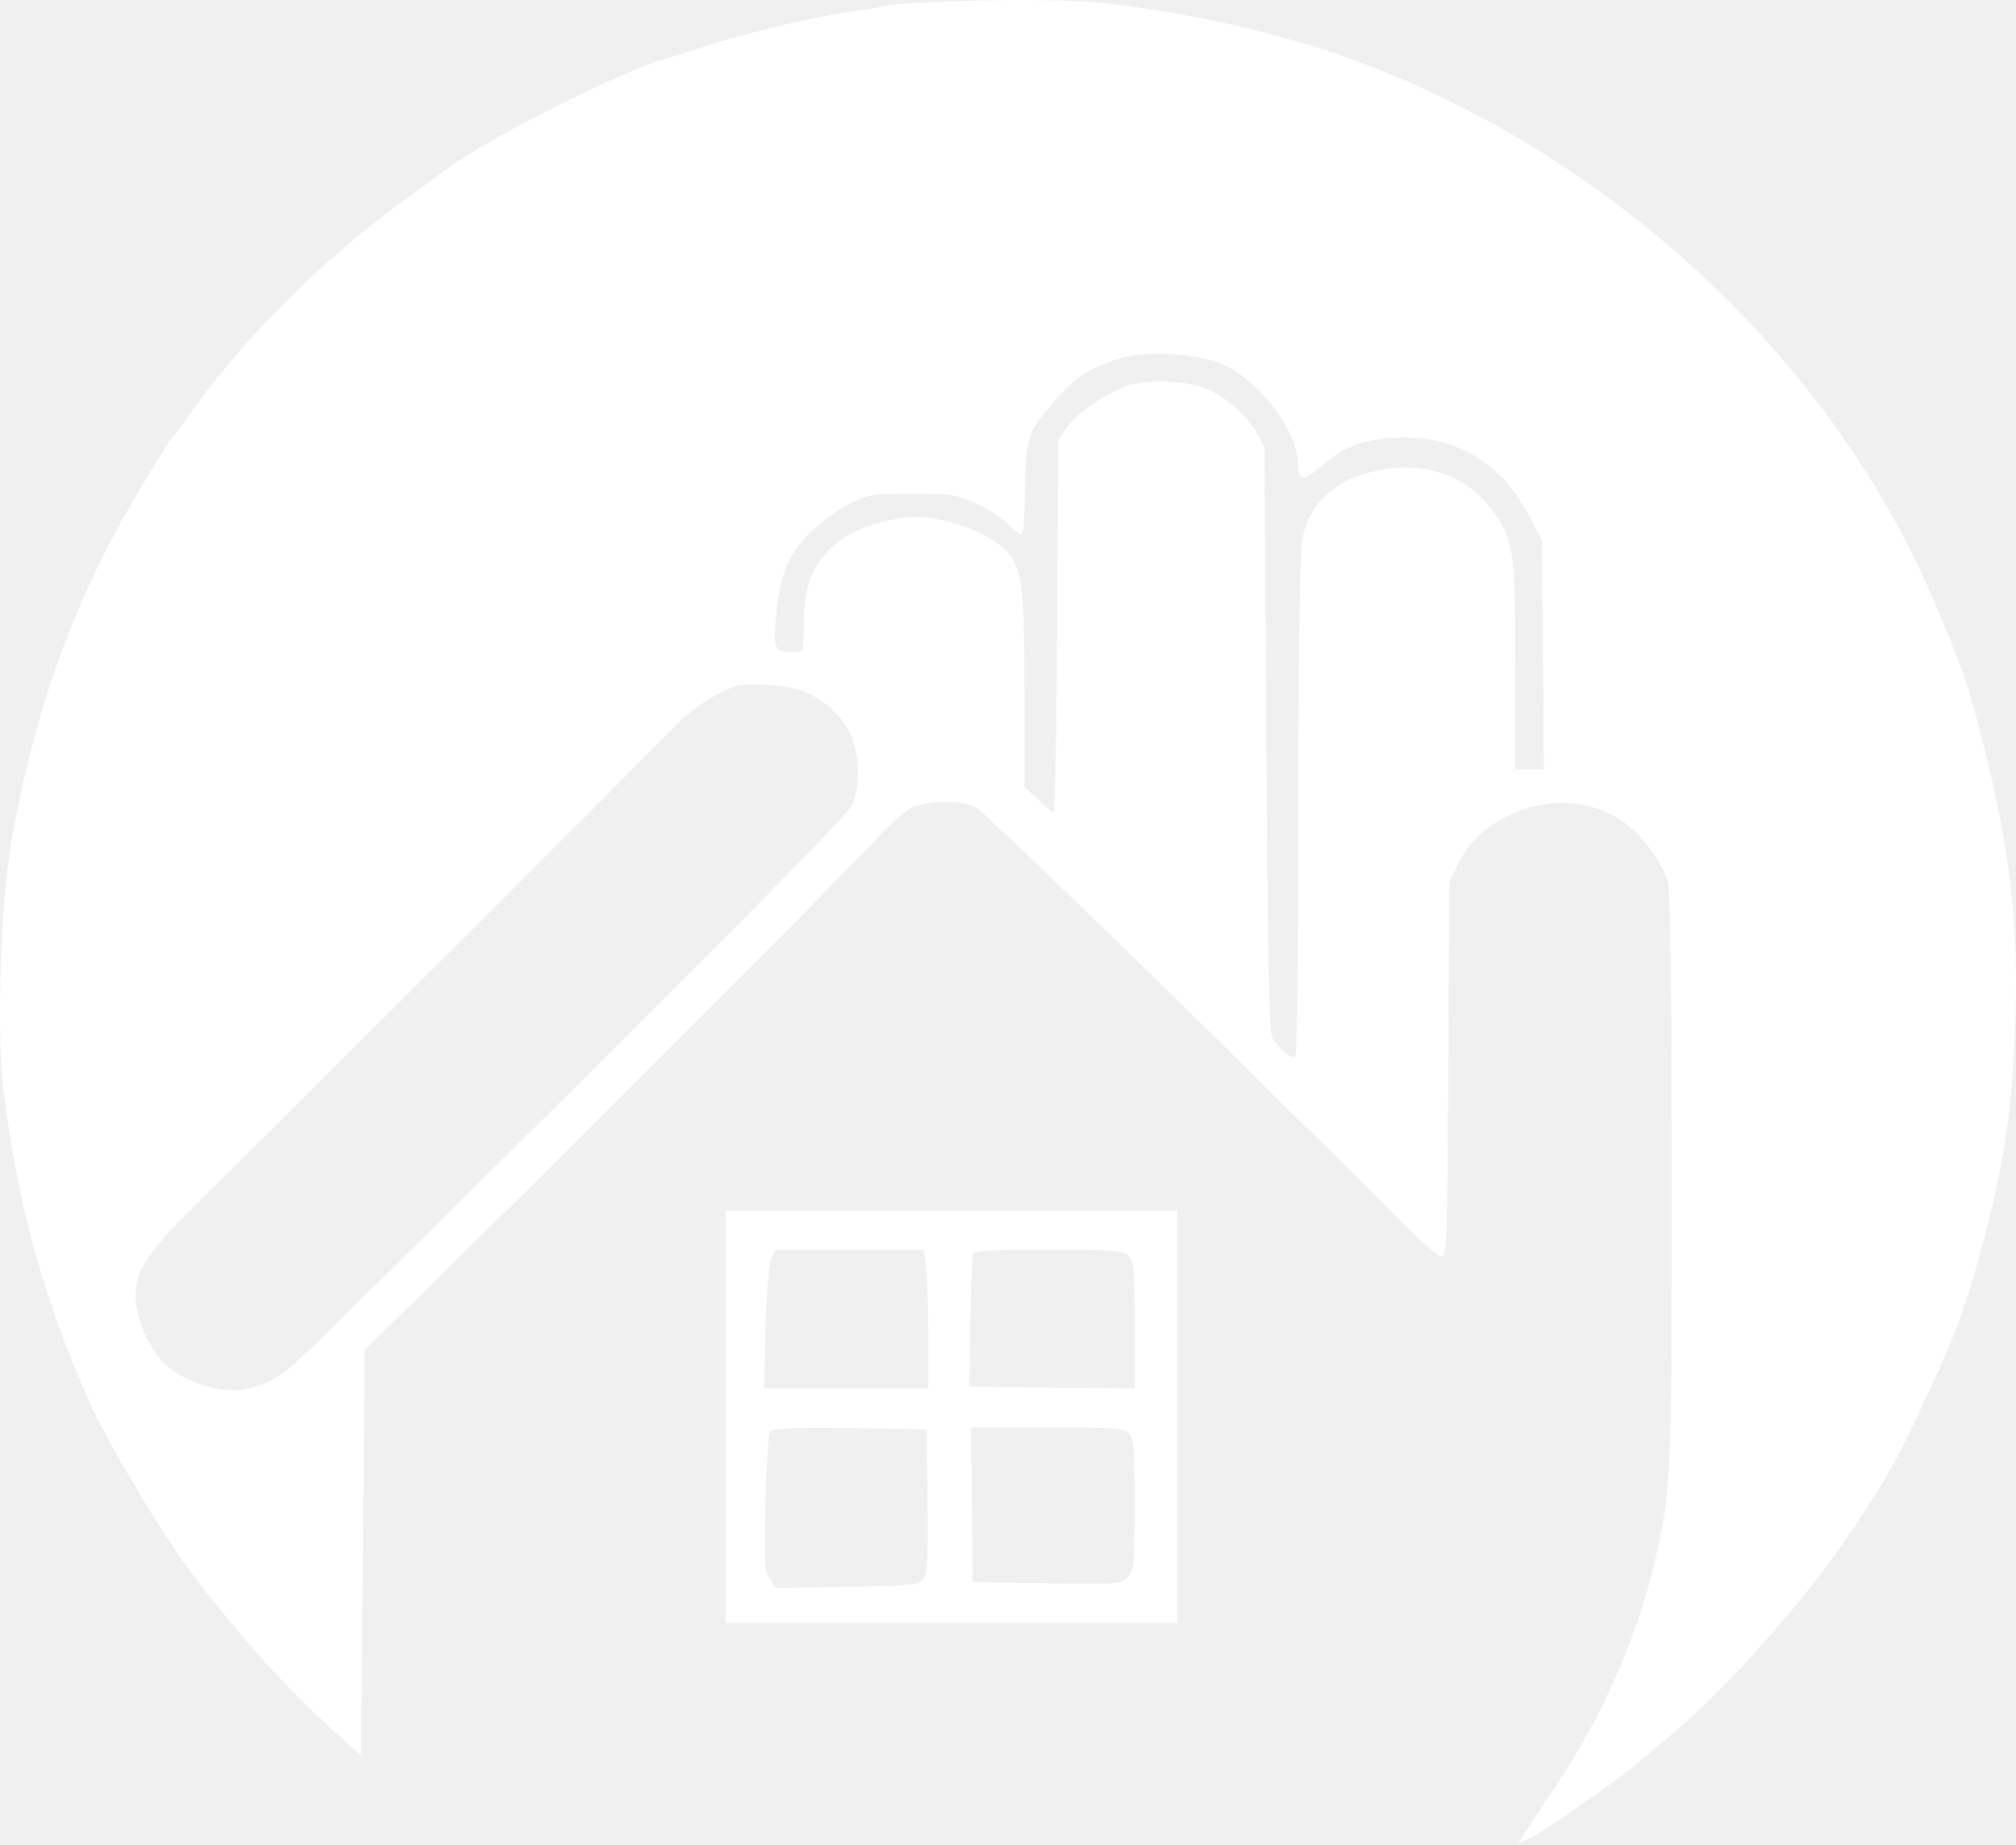
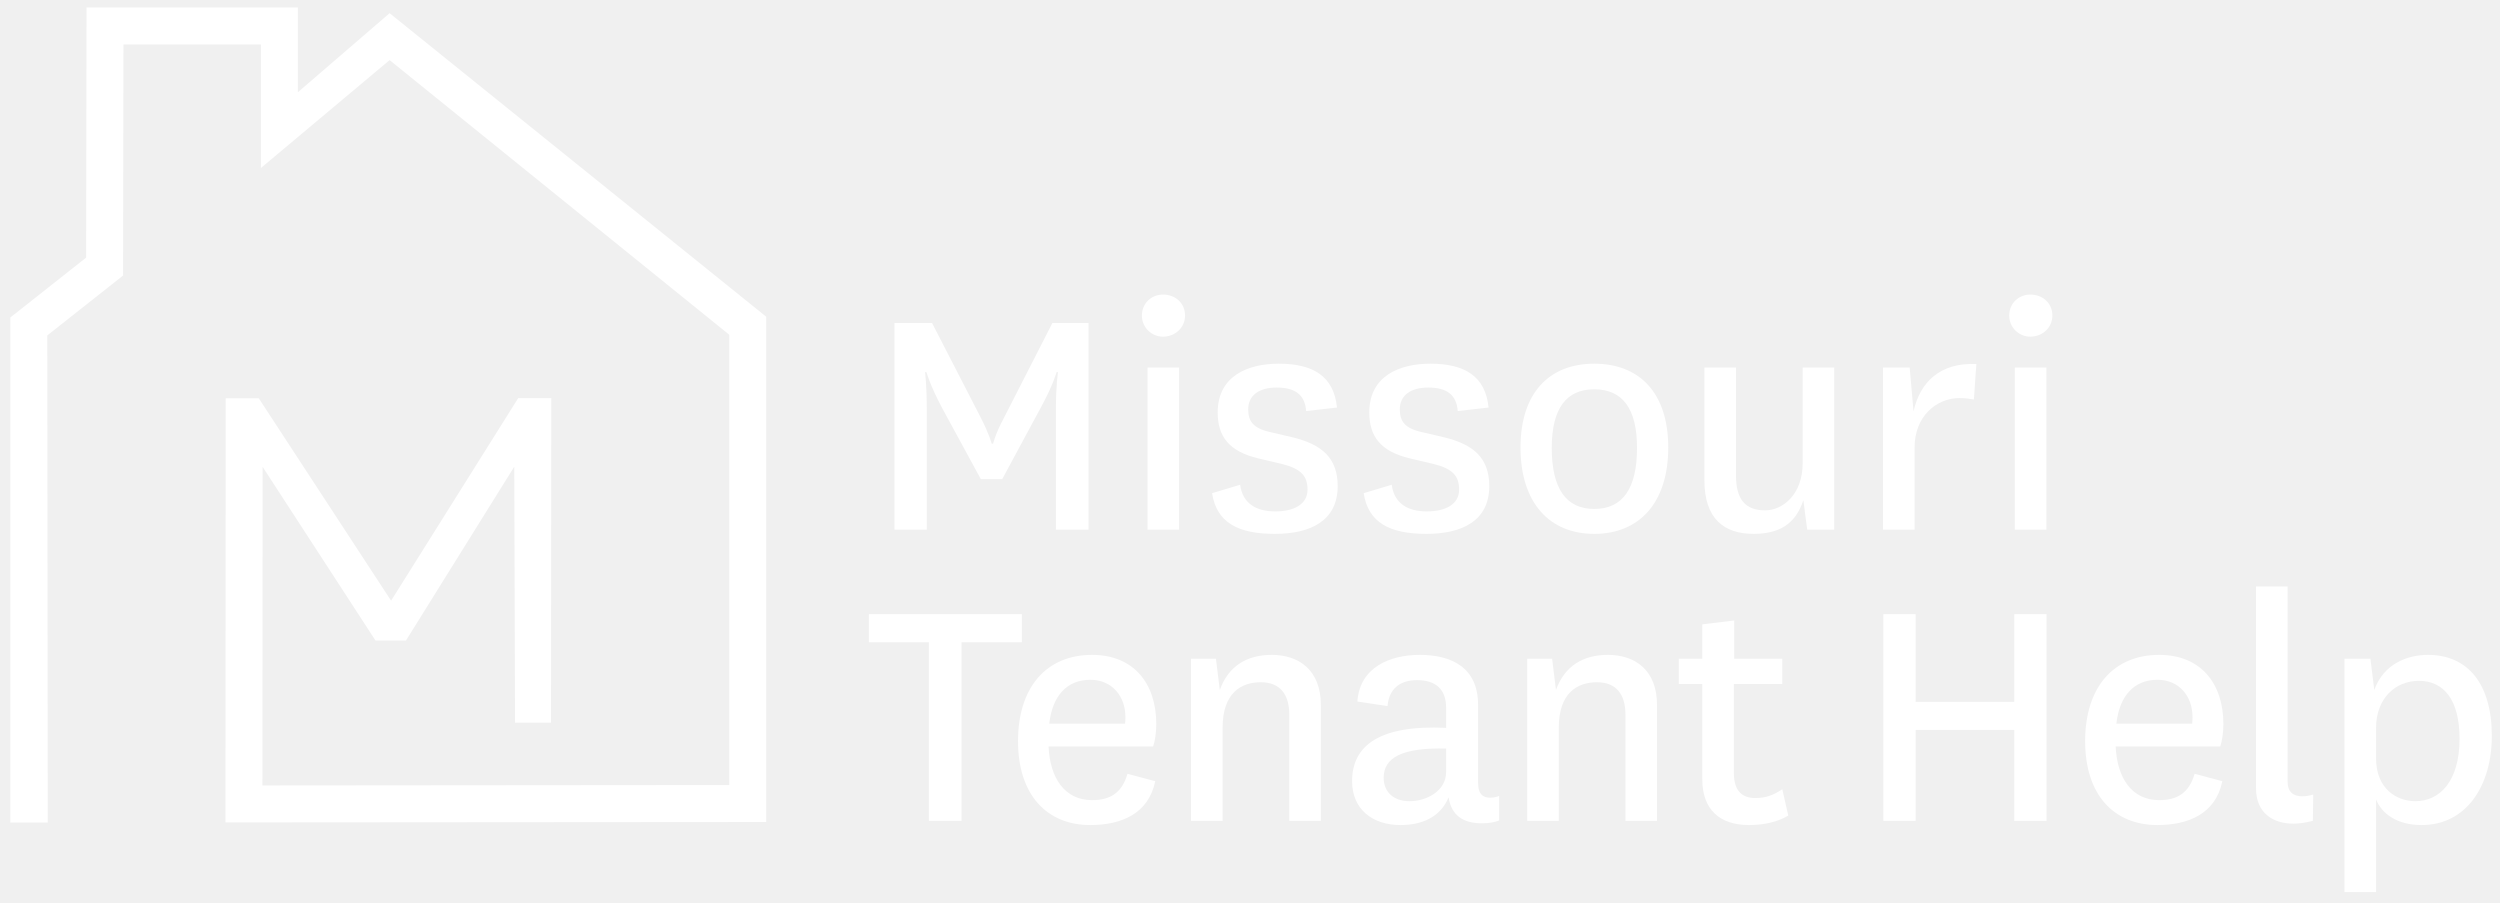
- <svg xmlns="http://www.w3.org/2000/svg" version="1.0" width="566.812pt" height="518.551pt" viewBox="0 0 566.812 518.551" preserveAspectRatio="xMidYMid" id="svg50">
-   <defs id="defs54" />
-   <g transform="matrix(0.1,0,0,-0.1,-209.9886,870.3513)" fill="#000000" stroke="none" id="g48">
-     <path d="m 4750,8699 c -80,-3 -155,-9 -165,-12 -11,-4 -42,-9 -70,-13 -100,-12 -288,-55 -410,-94 -55,-17 -113,-35 -130,-40 -129,-37 -496,-221 -615,-309 -41,-30 -100,-73 -130,-95 -223,-163 -439,-378 -581,-576 -29,-41 -56,-77 -59,-80 -12,-11 -80,-121 -139,-225 -155,-274 -256,-564 -318,-910 -31,-172 -43,-543 -24,-702 41,-330 111,-586 245,-887 44,-100 196,-356 270,-456 119,-160 269,-331 383,-434 l 108,-99 5,571 5,570 130,127 c 300,293 1261,1255 1313,1313 31,35 73,72 93,83 49,24 141,25 185,1 29,-16 836,-803 1154,-1124 74,-76 143,-138 152,-138 16,0 17,38 20,528 l 3,527 24,48 c 32,65 74,105 151,141 108,51 233,40 322,-27 50,-38 103,-112 118,-165 6,-24 10,-325 10,-842 0,-852 -1,-861 -49,-1072 -47,-206 -151,-440 -280,-631 -36,-54 -75,-112 -85,-129 l -19,-30 41,21 c 42,22 262,175 297,208 11,10 57,49 102,86 142,118 370,374 489,552 110,163 138,213 229,410 82,177 109,254 158,445 55,211 75,356 83,595 11,309 -22,541 -129,922 -21,74 -110,290 -164,396 -307,613 -883,1124 -1548,1375 -207,78 -475,140 -723,167 -88,10 -279,11 -452,4 z m 790,-1021 c 105,-47 209,-188 210,-282 0,-45 14,-46 60,-7 62,53 99,70 172,80 182,25 332,-52 415,-212 l 38,-72 3,-322 3,-323 h -40 -41 v 293 c 0,332 -4,355 -68,440 -73,97 -189,135 -322,107 -121,-26 -195,-97 -210,-202 -5,-35 -10,-375 -10,-755 0,-450 -3,-693 -10,-693 -14,0 -49,31 -63,55 -9,15 -13,238 -17,840 l -5,820 -22,42 c -28,51 -95,108 -154,128 -53,19 -154,21 -206,5 -58,-19 -147,-79 -174,-119 l -24,-35 -3,-523 c -1,-288 -6,-523 -10,-523 -4,0 -24,16 -44,36 l -38,35 v 273 c 0,315 -7,355 -67,405 -54,44 -161,81 -237,81 -81,0 -187,-37 -234,-82 -60,-58 -82,-115 -82,-213 0,-82 -1,-85 -22,-85 -61,1 -64,5 -57,88 9,124 34,188 98,249 30,29 79,65 110,81 52,25 65,27 176,27 111,0 125,-2 182,-28 33,-16 74,-42 89,-58 15,-16 31,-29 36,-29 4,0 8,42 9,93 1,177 7,195 78,276 66,74 89,91 176,123 74,27 229,20 305,-14 z M 4379,6751 c 87,-45 132,-119 133,-215 0,-43 -6,-75 -20,-102 -17,-33 -602,-620 -1492,-1497 -101,-99 -130,-119 -202,-137 -58,-15 -150,7 -211,49 -53,36 -99,122 -105,195 -7,81 25,131 173,277 201,197 1295,1290 1347,1345 26,28 76,65 110,83 59,31 68,32 143,29 57,-3 92,-11 124,-27 z" id="path2" style="fill:#ffffff" />
-     <path d="m 4140,4720 v -580 h 635 635 v 580 580 h -635 -635 z m 564,424 c 3,-26 6,-114 6,-195 v -149 h -231 -231 l 4,168 c 3,92 10,179 16,195 l 12,27 h 208 209 z m 568,29 c 16,-14 18,-34 18,-195 v -178 l -232,2 -233,3 3,180 c 1,99 5,186 7,193 3,9 55,12 211,12 179,0 210,-2 226,-17 z m -564,-688 c 2,-162 0,-204 -12,-220 -13,-19 -29,-20 -215,-23 l -200,-3 -17,26 c -15,22 -16,49 -12,213 2,104 8,194 12,200 6,9 62,12 224,10 l 217,-3 z m 566,189 c 13,-13 16,-45 16,-199 0,-159 -2,-186 -17,-204 -18,-21 -24,-22 -228,-19 l -210,3 -3,218 -2,217 h 214 c 182,0 217,-2 230,-16 z" id="path4" style="fill:#ffffff" />
+ <svg xmlns="http://www.w3.org/2000/svg" version="1.1" id="svg9" width="816" height="294.667" viewBox="0 0 816 294.667">
+   <defs id="defs13">
+     <clipPath clipPathUnits="userSpaceOnUse" id="clipPath193">
+       <path d="M 0,221 H 612 V 0 H 0 Z" id="path191" />
+     </clipPath>
+   </defs>
+   <g id="g185" transform="matrix(1.333333,0,0,-1.333333,0,294.6667)">
+     <g id="g187">
+       <g id="g189" clip-path="url(#clipPath193)">
+         <g id="g195" transform="translate(240.1046,103.7089)">
+           <path d="m 0,0 -9.534,17.523 c -2.921,5.498 -3.78,8.676 -3.78,8.676 h -0.343 c 0,0 0.429,-3.093 0.429,-9.105 v -29.463 h -7.903 v 50.594 h 9.191 L 0.087,14.86 C 2.062,10.995 2.663,8.676 2.663,8.676 h 0.344 c 0,0 0.516,2.319 2.577,6.184 l 11.939,23.365 h 8.848 v -50.594 h -7.988 v 29.463 c 0,6.012 0.515,9.105 0.515,9.105 h -0.344 c 0,0 -0.858,-3.178 -3.865,-8.676 L 5.24,0 Z" style="fill:#ffffff;fill-opacity:1;fill-rule:nonzero;stroke:none" id="path197" />
+         </g>
+         <path d="m 288.641,91.34 h -7.731 v 39.685 h 7.731 z m -3.951,57.551 c 3.006,0 5.411,-2.062 5.411,-5.153 0,-2.921 -2.405,-5.155 -5.411,-5.155 -2.749,0 -5.154,2.234 -5.154,5.155 0,3.091 2.405,5.153 5.154,5.153" style="fill:#ffffff;fill-opacity:1;fill-rule:nonzero;stroke:none" id="path199" />
+         <g id="g201" transform="translate(303.5873,102.3345)">
+           <path d="m 0,0 c 0.601,-4.552 3.865,-6.528 8.59,-6.528 4.552,0 7.903,1.718 7.903,5.326 0,3.264 -1.461,5.067 -6.185,6.27 L 4.467,6.443 c -7.216,1.718 -9.964,5.411 -9.964,11.252 0,8.933 7.386,11.94 14.945,11.94 8.332,0 13.487,-3.007 14.26,-10.737 l -7.559,-0.859 c -0.258,3.951 -2.663,5.755 -7.216,5.755 -4.381,0 -6.958,-1.976 -6.958,-5.326 0,-2.835 1.117,-4.639 5.412,-5.584 l 5.497,-1.287 c 7.044,-1.718 10.995,-4.983 10.995,-11.941 0,-8.504 -6.699,-11.682 -15.375,-11.682 -9.02,0 -14.259,2.749 -15.376,9.964 z" style="fill:#ffffff;fill-opacity:1;fill-rule:nonzero;stroke:none" id="path203" />
+         </g>
+         <g id="g205" transform="translate(340.6971,102.3345)">
+           <path d="m 0,0 c 0.602,-4.552 3.865,-6.528 8.59,-6.528 4.553,0 7.903,1.718 7.903,5.326 0,3.264 -1.46,5.067 -6.184,6.27 L 4.467,6.443 c -7.216,1.718 -9.964,5.411 -9.964,11.252 0,8.933 7.386,11.94 14.945,11.94 8.334,0 13.487,-3.007 14.26,-10.737 l -7.559,-0.859 c -0.257,3.951 -2.663,5.755 -7.215,5.755 -4.382,0 -6.958,-1.976 -6.958,-5.326 0,-2.835 1.116,-4.639 5.411,-5.584 l 5.497,-1.287 c 7.045,-1.718 10.995,-4.983 10.995,-11.941 0,-8.504 -6.698,-11.682 -15.375,-11.682 -9.02,0 -14.259,2.749 -15.376,9.964 z" style="fill:#ffffff;fill-opacity:1;fill-rule:nonzero;stroke:none" id="path207" />
+         </g>
+         <g id="g209" transform="translate(379.8686,111.3537)">
+           <path d="m 0,0 c 0,-9.964 3.522,-14.946 10.393,-14.946 6.958,0 10.481,4.982 10.481,14.946 0,9.707 -3.609,14.345 -10.481,14.345 C 3.607,14.345 0,9.707 0,0 m -7.645,0.087 c 0,13.485 7.129,20.529 18.038,20.529 10.995,0 18.126,-7.044 18.126,-20.529 0,-13.573 -7.131,-21.132 -18.126,-21.132 -10.909,0 -18.038,7.559 -18.038,21.132" style="fill:#ffffff;fill-opacity:1;fill-rule:nonzero;stroke:none" id="path211" />
+         </g>
+         <g id="g213" transform="translate(441.4602,98.555)">
+           <path d="m 0,0 c -1.89,-5.841 -5.928,-8.246 -12.198,-8.246 -7.215,0 -12.025,3.694 -12.025,13.142 v 27.573 h 7.73 V 6.099 c 0,-5.841 2.233,-8.59 7.129,-8.59 4.295,0 9.193,3.865 9.193,11.51 v 23.45 h 7.73 V -7.215 H 0.944 Z" style="fill:#ffffff;fill-opacity:1;fill-rule:nonzero;stroke:none" id="path215" />
+         </g>
+         <g id="g217" transform="translate(483.2091,123.2081)">
+           <path d="m 0,0 c -0.946,0.171 -2.235,0.344 -3.522,0.344 -5.585,0 -10.995,-4.381 -10.995,-12.112 v -20.101 h -7.732 V 7.816 h 6.529 l 0.945,-10.737 c 1.545,7.13 6.529,12.026 15.377,11.597 z" style="fill:#ffffff;fill-opacity:1;fill-rule:nonzero;stroke:none" id="path219" />
+         </g>
+         <path d="m 500.96,91.34 h -7.73 v 39.685 h 7.73 z m -3.952,57.551 c 3.008,0 5.412,-2.062 5.412,-5.153 0,-2.921 -2.404,-5.155 -5.412,-5.155 -2.749,0 -5.153,2.234 -5.153,5.155 0,3.091 2.404,5.153 5.153,5.153" style="fill:#ffffff;fill-opacity:1;fill-rule:nonzero;stroke:none" id="path221" />
+         <g id="g223" transform="translate(227.3916,20.0576)">
+           <path d="m 0,0 v 43.722 h -14.688 v 6.872 H 22.763 V 43.722 H 7.989 V 0 Z" style="fill:#ffffff;fill-opacity:1;fill-rule:nonzero;stroke:none" id="path225" />
+         </g>
+         <g id="g227" transform="translate(275.4118,43.8513)">
+           <path d="m 0,0 c 0.086,0.602 0.086,1.117 0.086,1.632 0,5.069 -3.264,9.106 -8.59,9.106 -5.669,0 -9.277,-3.866 -10.05,-10.738 z m 0.601,-12.284 6.786,-1.803 c -1.632,-7.989 -8.332,-10.737 -15.891,-10.737 -10.566,0 -17.696,7.301 -17.696,20.53 0,13.313 7.044,21.13 18.125,21.13 10.222,0 15.72,-7.043 15.72,-16.922 0,-2.233 -0.344,-4.294 -0.773,-5.497 h -25.598 c 0.343,-7.731 3.951,-13.142 10.651,-13.142 4.381,0 7.301,1.718 8.676,6.441" style="fill:#ffffff;fill-opacity:1;fill-rule:nonzero;stroke:none" id="path229" />
+         </g>
+         <g id="g231" transform="translate(298.6057,52.0975)">
+           <path d="m 0,0 c 2.148,5.928 6.701,8.59 12.714,8.59 6.527,0 12.025,-3.607 12.025,-12.283 V -32.04 h -7.731 v 26.028 c 0,4.896 -2.233,7.902 -6.957,7.902 C 5.24,1.89 0.687,-0.687 0.687,-9.277 V -32.04 h -7.73 V 7.645 h 6.099 z" style="fill:#ffffff;fill-opacity:1;fill-rule:nonzero;stroke:none" id="path233" />
+         </g>
+         <g id="g235" transform="translate(354.0118,37.7523)">
+           <path d="m 0,0 c -10.651,0.258 -15.289,-2.147 -15.289,-7.129 0,-3.264 2.147,-5.755 6.356,-5.755 4.123,0 8.933,2.491 8.933,7.129 z m 7.818,-8.332 c 0,-3.006 1.374,-3.693 2.92,-3.693 0.944,0 1.631,0.171 2.233,0.429 v -6.013 c -1.116,-0.429 -2.49,-0.687 -4.209,-0.687 -4.551,0 -7.473,1.89 -8.16,6.357 -2.062,-4.983 -6.699,-6.786 -11.768,-6.786 -6.959,0 -11.855,3.951 -11.855,10.737 0,8.762 6.786,13.83 23.021,13.056 v 4.897 c 0,4.896 -2.92,6.785 -7.129,6.785 -4.295,0 -6.873,-2.232 -7.215,-6.356 l -7.388,1.117 c 0.601,8.417 7.988,11.424 15.29,11.424 7.731,0 14.26,-3.092 14.26,-12.197 z" style="fill:#ffffff;fill-opacity:1;fill-rule:nonzero;stroke:none" id="path237" />
+         </g>
+         <g id="g239" transform="translate(380.9013,52.0975)">
+           <path d="m 0,0 c 2.147,5.928 6.701,8.59 12.714,8.59 6.527,0 12.025,-3.607 12.025,-12.283 V -32.04 h -7.731 v 26.028 c 0,4.896 -2.233,7.902 -6.957,7.902 C 5.24,1.89 0.687,-0.687 0.687,-9.277 V -32.04 h -7.73 V 7.645 h 6.099 z" style="fill:#ffffff;fill-opacity:1;fill-rule:nonzero;stroke:none" id="path241" />
+         </g>
+         <g id="g243" transform="translate(437.7684,21.3463)">
+           <path d="m 0,0 c -2.577,-1.547 -5.928,-2.319 -9.621,-2.319 -7.13,0 -11.425,3.779 -11.425,11.166 V 32.211 H -26.8 v 6.185 h 5.754 v 8.418 l 7.816,0.946 V 38.396 H -1.462 V 32.211 H -13.315 V 10.393 c 0,-4.295 1.975,-6.099 5.24,-6.099 2.578,0 4.38,0.688 6.613,2.149 z" style="fill:#ffffff;fill-opacity:1;fill-rule:nonzero;stroke:none" id="path245" />
+         </g>
+         <g id="g247" transform="translate(461.0462,20.0576)">
+           <path d="M 0,0 V 50.594 H 7.904 V 29.12 h 24.137 v 21.474 h 7.902 V 0 H 32.041 V 22.248 H 7.904 V 0 Z" style="fill:#ffffff;fill-opacity:1;fill-rule:nonzero;stroke:none" id="path249" />
+         </g>
+         <g id="g251" transform="translate(536.6405,43.8513)">
+           <path d="m 0,0 c 0.086,0.602 0.086,1.117 0.086,1.632 0,5.069 -3.265,9.106 -8.591,9.106 -5.669,0 -9.276,-3.866 -10.049,-10.738 z m 0.602,-12.284 6.784,-1.803 c -1.631,-7.989 -8.332,-10.737 -15.891,-10.737 -10.565,0 -17.694,7.301 -17.694,20.53 0,13.313 7.043,21.13 18.124,21.13 10.222,0 15.72,-7.043 15.72,-16.922 0,-2.233 -0.345,-4.294 -0.773,-5.497 h -25.599 c 0.344,-7.731 3.952,-13.142 10.652,-13.142 4.38,0 7.302,1.718 8.677,6.441" style="fill:#ffffff;fill-opacity:1;fill-rule:nonzero;stroke:none" id="path253" />
+         </g>
+         <g id="g255" transform="translate(566.1913,20.0576)">
+           <path d="m 0,0 c -2.062,-0.515 -3.436,-0.687 -4.81,-0.687 -4.982,0 -9.105,2.663 -9.105,8.59 V 57.38 h 7.73 V 9.535 c 0,-2.491 1.46,-3.523 3.522,-3.523 1.117,0 1.89,0.173 2.749,0.431 z" style="fill:#ffffff;fill-opacity:1;fill-rule:nonzero;stroke:none" id="path257" />
+         </g>
+         <g id="g259" transform="translate(581.6539,35.4337)">
+           <path d="m 0,0 c 0,-7.645 5.153,-10.566 9.621,-10.566 5.926,0 10.822,4.811 10.822,15.291 0,9.534 -3.865,14.173 -9.964,14.173 C 4.81,18.898 0,14.688 0,7.301 Z m 0,-32.814 h -7.732 v 57.123 h 6.358 l 0.944,-7.645 c 2.318,6.442 8.16,8.59 13.142,8.59 9.706,0 15.634,-7.044 15.634,-19.842 0,-12.113 -6.185,-21.819 -17.18,-21.819 -6.099,0 -9.792,2.835 -11.166,6.271 z" style="fill:#ffffff;fill-opacity:1;fill-rule:nonzero;stroke:none" id="path261" />
+         </g>
+         <g id="g263" transform="translate(95.377,217.77)">
+           <path d="M 0,0 -22.452,-19.349 V 1.397 h -51.741 l -0.101,-61.231 -18.559,-14.662 v -123.602 l 10e-4,-0.032 h 9.164 l -0.115,119.25 18.552,14.656 0.094,56.571 h 33.655 v -30.242 l 31.498,26.41 83.15,-67.235 v -110.227 l -114.28,-0.101 0.048,77.988 27.623,-42.504 h 7.471 l 26.507,42.55 0.191,-62.662 h 8.803 l 0.066,79.45 H 31.48 L 0.363,-143.819 -32.03,-94.272 h -8.095 l -0.059,-103.826 132.38,0.101 v 123.688 z" style="fill:#ffffff;fill-opacity:1;fill-rule:nonzero;stroke:none" id="path265" />
+         </g>
+       </g>
+     </g>
  </g>
</svg>
